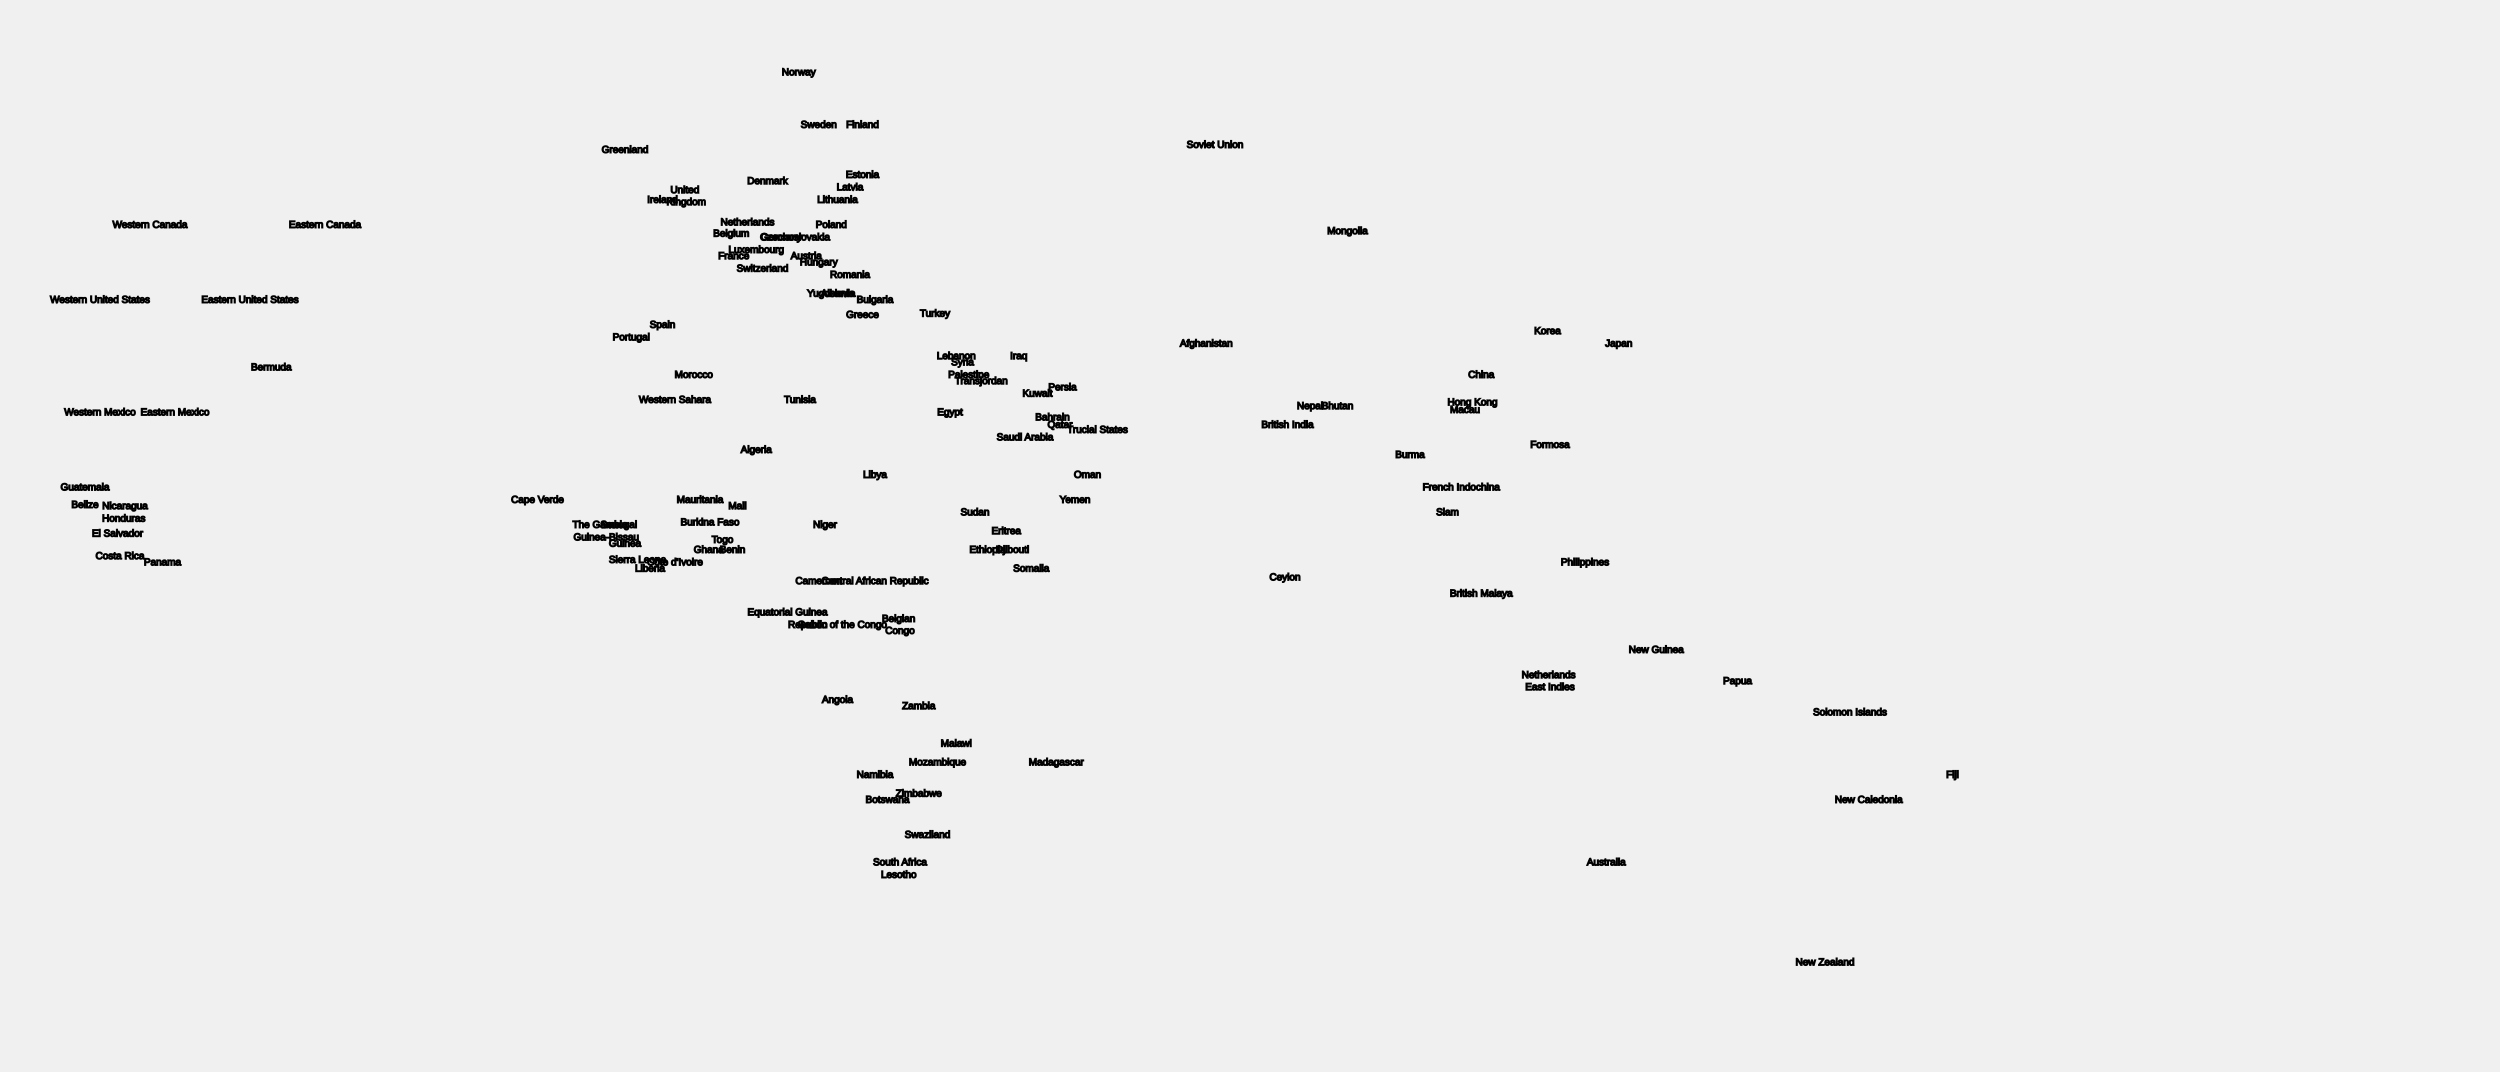
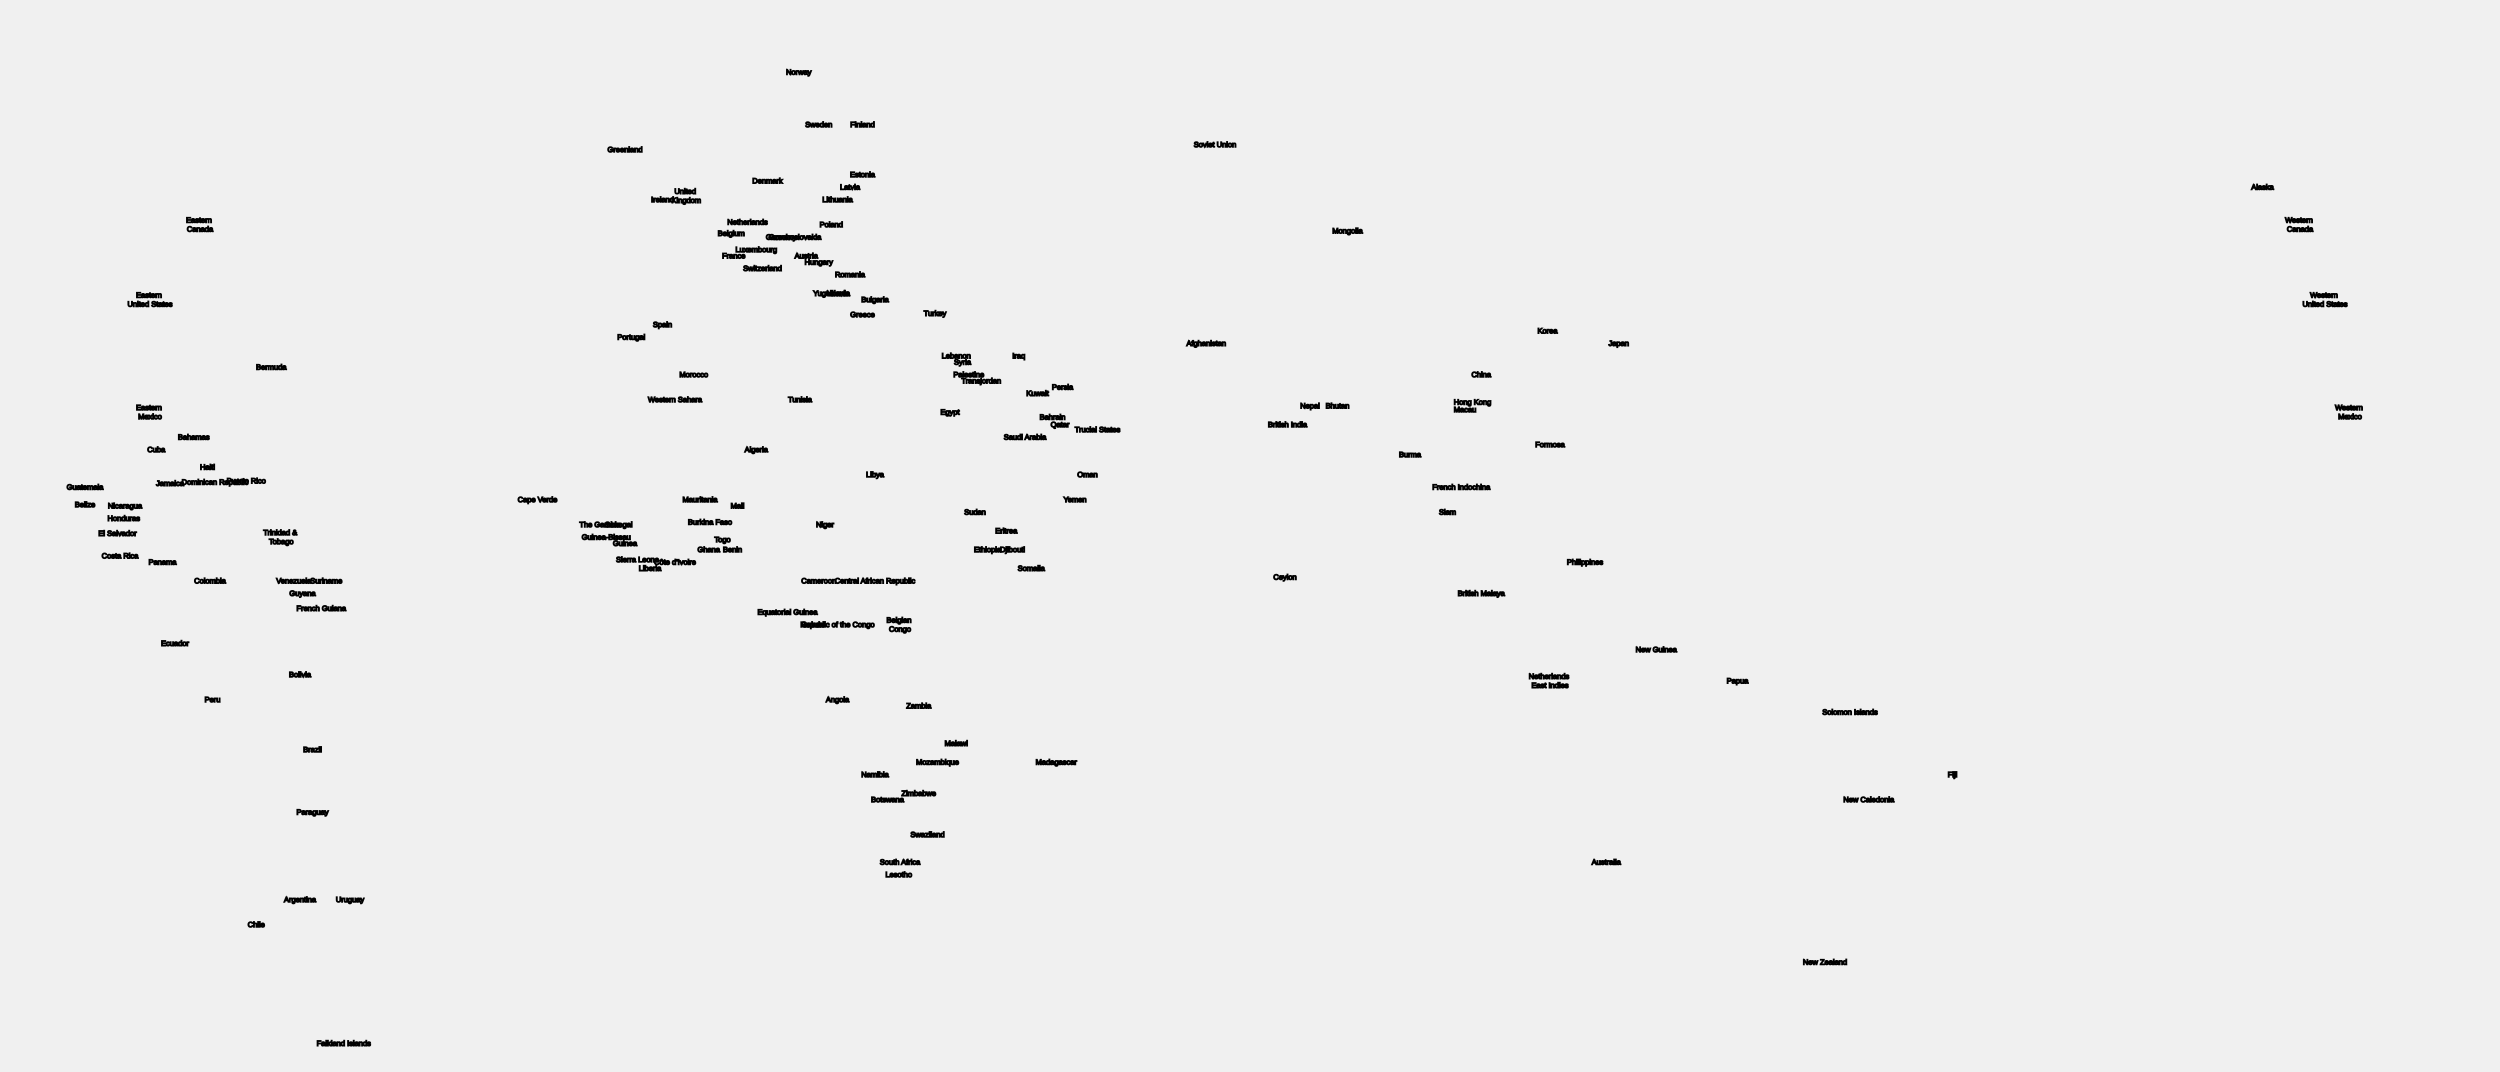
<svg xmlns="http://www.w3.org/2000/svg" fill="none" height="857" viewBox="0 0 2000 857" width="2000">
  <defs>
    <style>
            /* Center all labels on their x/y anchor point */
            text {
                text-anchor: middle;
                dominant-baseline: middle;
                fill: #ffffff;
                stroke: #000000;
                stroke-width: 1;
                font-family: Segoe UI, Arial, sans-serif;
-                 font-size: 8px;
+                 font-size: 6px;
            }
        </style>
    <clipPath id="bounds">
      <rect x="0" y="0" width="2000" height="857" />
    </clipPath>
  </defs>
  <g id="labels-europe" pointer-events="none" clip-path="url(#bounds)">
    <text x="549" y="157">
      <tspan x="549" dy="-0.6em">United</tspan>
      <tspan x="549" dy="1.2em">Kingdom</tspan>
    </text>
    <text x="530" y="160">Ireland</text>
    <text x="587" y="205">France</text>
    <text x="530" y="260">Spain</text>
    <text x="505" y="270">Portugal</text>
    <text x="585" y="187">Belgium</text>
    <text x="598" y="178">Netherlands</text>
    <text x="605" y="200">Luxembourg</text>
    <text x="610" y="215">Switzerland</text>
    <text x="625" y="190">Germany</text>
    <text x="645" y="205">Austria</text>
    <text x="636" y="190">Czechoslovakia</text>
    <text x="655" y="210">Hungary</text>
    <text x="614" y="145">Denmark</text>
    <text x="639" y="58">Norway</text>
    <text x="655" y="100">Sweden</text>
    <text x="690" y="100">Finland</text>
    <text x="690" y="140">Estonia</text>
    <text x="680" y="150">Latvia</text>
    <text x="670" y="160">Lithuania</text>
    <text x="665" y="180">Poland</text>
    <text x="665" y="235">Yugoslavia</text>
    <text x="680" y="220">Romania</text>
    <text x="700" y="240">Bulgaria</text>
    <text x="670" y="235">Albania</text>
    <text x="690" y="252">Greece</text>
    <text x="748" y="251">Turkey</text>
    <text x="972" y="116">Soviet Union</text>
  </g>
  <g id="labels-africa-me" pointer-events="none" clip-path="url(#bounds)">
    <text x="555" y="300">Morocco</text>
    <text x="540" y="320">Western Sahara</text>
    <text x="605" y="360">Algeria</text>
    <text x="640" y="320">Tunisia</text>
    <text x="700" y="380">Libya</text>
    <text x="760" y="330">Egypt</text>
    <text x="770" y="290">Syria</text>
    <text x="765" y="285">Lebanon</text>
    <text x="775" y="300">Palestine</text>
    <text x="785" y="305">Transjordan</text>
    <text x="815" y="285">Iraq</text>
    <text x="850" y="310">Persia</text>
    <text x="830" y="315">Kuwait</text>
    <text x="842" y="334">Bahrain</text>
    <text x="848" y="340">Qatar</text>
    <text x="878" y="344">Trucial States</text>
    <text x="870" y="380">Oman</text>
    <text x="860" y="400">Yemen</text>
    <text x="820" y="350">Saudi Arabia</text>
    <text x="780" y="410">Sudan</text>
    <text x="805" y="425">Eritrea</text>
    <text x="790" y="440">Ethiopia</text>
    <text x="810" y="440">Djibouti</text>
    <text x="825" y="455">Somalia</text>
    <text x="495" y="420">Senegal</text>
    <text x="480" y="420">The Gambia</text>
    <text x="485" y="430">Guinea‑Bissau</text>
    <text x="500" y="435">Guinea</text>
    <text x="510" y="448">Sierra Leone</text>
    <text x="520" y="455">Liberia</text>
    <text x="540" y="450">Côte d'Ivoire</text>
    <text x="567" y="440">Ghana</text>
    <text x="578" y="432">Togo</text>
    <text x="586" y="440">Benin</text>
    <text x="568" y="418">Burkina Faso</text>
    <text x="590" y="405">Mali</text>
    <text x="560" y="400">Mauritania</text>
    <text x="660" y="420">Niger</text>
    <text x="700" y="465">Central African Republic</text>
    <text x="655" y="465">Cameroon</text>
    <text x="630" y="490">Equatorial Guinea</text>
    <text x="650" y="500">Gabon</text>
    <text x="670" y="500">Republic of the Congo</text>
    <text x="720" y="500">
      <tspan x="720" dy="-0.6em">Belgian</tspan>
      <tspan x="720" dy="1.2em">Congo</tspan>
    </text>
    <text x="670" y="560">Angola</text>
    <text x="735" y="565">Zambia</text>
    <text x="765" y="595">Malawi</text>
    <text x="750" y="610">Mozambique</text>
    <text x="700" y="620">Namibia</text>
    <text x="710" y="640">Botswana</text>
    <text x="735" y="635">Zimbabwe</text>
    <text x="720" y="690">South Africa</text>
    <text x="719" y="700">Lesotho</text>
    <text x="742" y="668">Swaziland</text>
    <text x="845" y="610">Madagascar</text>
    <text x="430" y="400">Cape Verde</text>
  </g>
  <g id="labels-asia-pacific" pointer-events="none" clip-path="url(#bounds)">
    <text x="965" y="275">Afghanistan</text>
    <text x="1030" y="340">British India</text>
    <text x="1048" y="325">Nepal</text>
    <text x="1070" y="325">Bhutan</text>
    <text x="1028" y="462">Ceylon</text>
    <text x="1185" y="300">China</text>
    <text x="1078" y="185">Mongolia</text>
    <text x="1238" y="265">Korea</text>
    <text x="1240" y="356">Formosa</text>
    <text x="1295" y="275">Japan</text>
    <text x="1128" y="364">Burma</text>
    <text x="1169" y="390">French Indochina</text>
    <text x="1158" y="410">Siam</text>
    <text x="1185" y="475">British Malaya</text>
    <text x="1268" y="450">Philippines</text>
    <text x="1240" y="545">
      <tspan x="1240" dy="-0.6em">Netherlands</tspan>
      <tspan x="1240" dy="1.2em">East Indies</tspan>
    </text>
    <text x="1178" y="322">Hong Kong</text>
    <text x="1172" y="328">Macau</text>
    <text x="1285" y="690">Australia</text>
    <text x="1460" y="770">New Zealand</text>
    <text x="1325" y="520">New Guinea</text>
    <text x="1480" y="570">Solomon Islands</text>
    <text x="1495" y="640">New Caledonia</text>
    <text x="1562" y="620">Fiji</text>
    <text x="-180" y="610">Hawaiian Islands</text>
    <text x="1390" y="545">Papua</text>
  </g>
  <g id="labels-americas" pointer-events="none" clip-path="url(#bounds)">
-     <text x="120" y="180">Western Canada</text>
-     <text x="260" y="180">Eastern Canada</text>
-     <text x="80" y="240">Western United States</text>
-     <text x="200" y="240">Eastern United States</text>
-     <text x="80" y="330">Western Mexico</text>
-     <text x="140" y="330">Eastern Mexico</text>
+     <text x="1840" y="180">
+       <tspan x="1840" dy="-0.6em">Western</tspan>
+       <tspan x="1840" dy="1.2em">Canada</tspan>
+     </text>
+     <text x="160" y="180">
+       <tspan x="160" dy="-0.6em">Eastern</tspan>
+       <tspan x="160" dy="1.2em">Canada</tspan>
+     </text>
+     <text x="1860" y="240">
+       <tspan x="1860" dy="-0.6em">Western</tspan>
+       <tspan x="1860" dy="1.2em">United States</tspan>
+     </text>
+     <text x="1810" y="150">Alaska</text>
+     <text x="120" y="240">
+       <tspan x="120" dy="-0.6em">Eastern</tspan>
+       <tspan x="120" dy="1.2em">United States</tspan>
+     </text>
+     <text x="1880" y="330">
+       <tspan x="1880" dy="-0.6em">Western</tspan>
+       <tspan x="1880" dy="1.2em">Mexico</tspan>
+     </text>
+     <text x="120" y="330">
+       <tspan x="120" dy="-0.6em">Eastern</tspan>
+       <tspan x="120" dy="1.2em">Mexico</tspan>
+     </text>
    <text x="500" y="120">Greenland</text>
    <text x="217" y="294">Bermuda</text>
    <text x="68" y="390">Guatemala</text>
    <text x="68" y="404">Belize</text>
    <text x="94" y="427">El Salvador</text>
    <text x="99" y="415">Honduras</text>
    <text x="100" y="405">Nicaragua</text>
    <text x="96" y="445">Costa Rica</text>
    <text x="130" y="450">Panama</text>
-     <text x="-295" y="360">Cuba</text>
-     <text x="-284" y="387">Jamaica</text>
-     <text x="-254" y="374">Haiti</text>
-     <text x="-248" y="386">Dominican Republic</text>
-     <text x="-223" y="385">Puerto Rico</text>
-     <text x="-265" y="350">Bahamas</text>
-     <text x="-195" y="430">
-       <tspan x="-195" dy="-0.6em">Trinidad &amp;</tspan>
-       <tspan x="-195" dy="1.2em">Tobago</tspan>
-     </text>
-     <text x="-163" y="487">French Guiana</text>
-     <text x="-178" y="475">Guyana</text>
-     <text x="-159" y="465">Suriname</text>
-     <text x="-185" y="465">Venezuela</text>
-     <text x="-252" y="465">Colombia</text>
-     <text x="-280" y="515">Ecuador</text>
-     <text x="-250" y="560">Peru</text>
-     <text x="-180" y="540">Bolivia</text>
-     <text x="-180" y="720">Argentina</text>
-     <text x="-215" y="740">Chile</text>
-     <text x="-140" y="720">Uruguay</text>
-     <text x="-170" y="650">Paraguay</text>
-     <text x="-170" y="600">Brazil</text>
-     <text x="-145" y="835">Falkland Islands</text>
+     <text x="125" y="360">Cuba</text>
+     <text x="136" y="387">Jamaica</text>
+     <text x="166" y="374">Haiti</text>
+     <text x="172" y="386">Dominican Republic</text>
+     <text x="197" y="385">Puerto Rico</text>
+     <text x="155" y="350">Bahamas</text>
+     <text x="225" y="430">
+       <tspan x="225" dy="-0.6em">Trinidad &amp;</tspan>
+       <tspan x="225" dy="1.2em">Tobago</tspan>
+     </text>
+     <text x="257" y="487">French Guiana</text>
+     <text x="242" y="475">Guyana</text>
+     <text x="261" y="465">Suriname</text>
+     <text x="235" y="465">Venezuela</text>
+     <text x="168" y="465">Colombia</text>
+     <text x="140" y="515">Ecuador</text>
+     <text x="170" y="560">Peru</text>
+     <text x="240" y="540">Bolivia</text>
+     <text x="240" y="720">Argentina</text>
+     <text x="205" y="740">Chile</text>
+     <text x="280" y="720">Uruguay</text>
+     <text x="250" y="650">Paraguay</text>
+     <text x="250" y="600">Brazil</text>
+     <text x="275" y="835">Falkland Islands</text>
  </g>
</svg>
